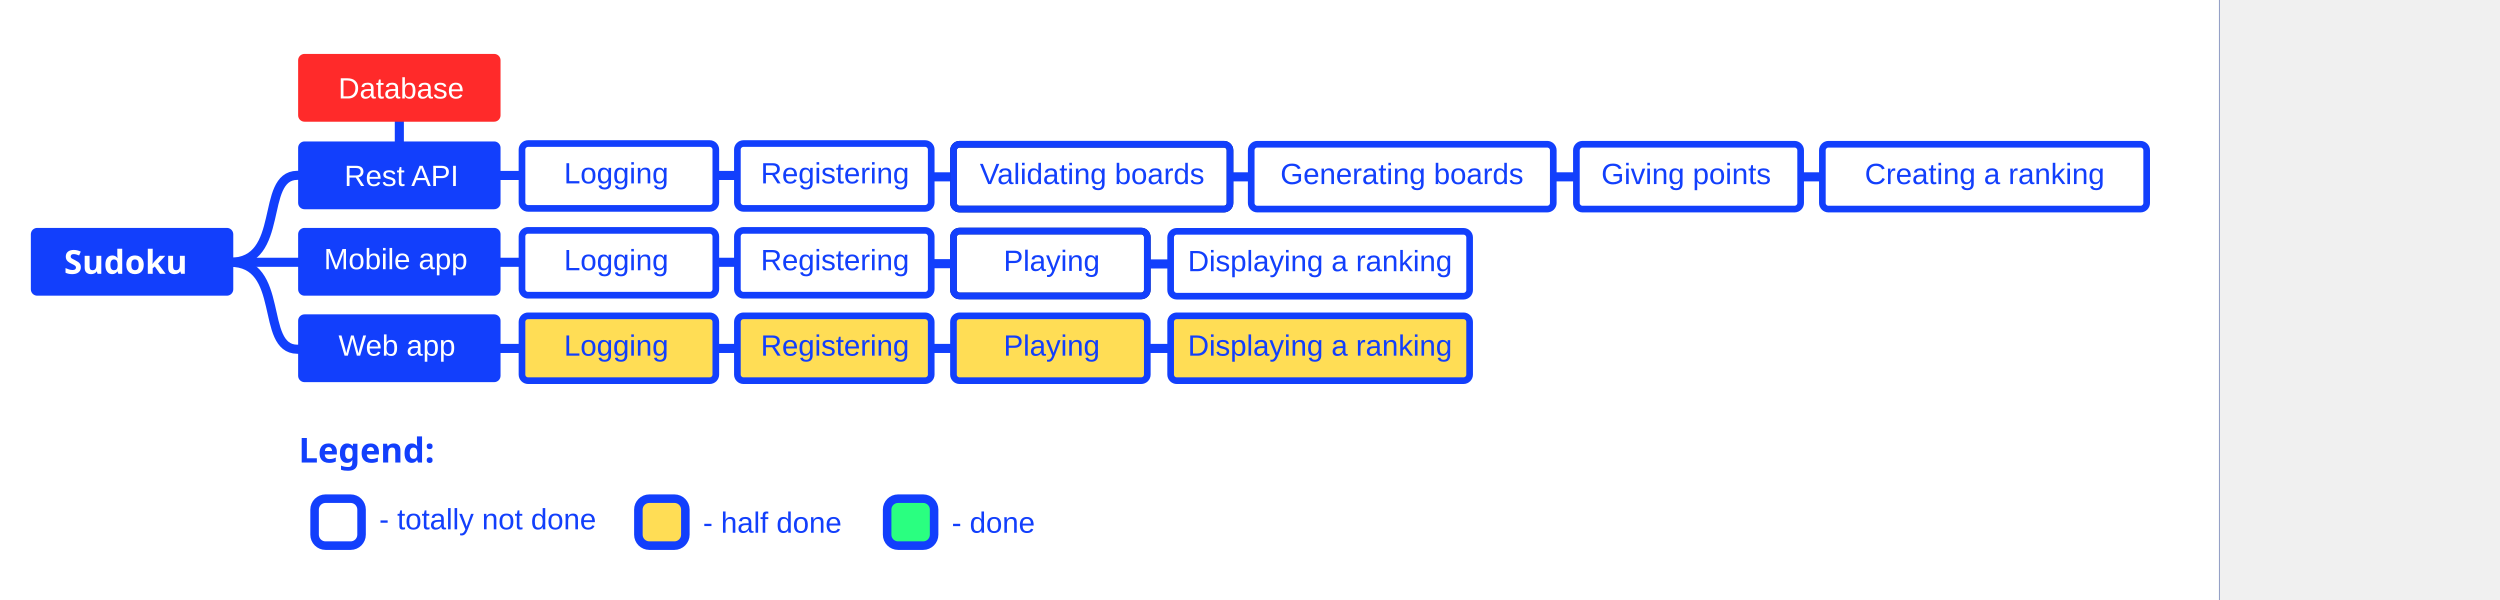
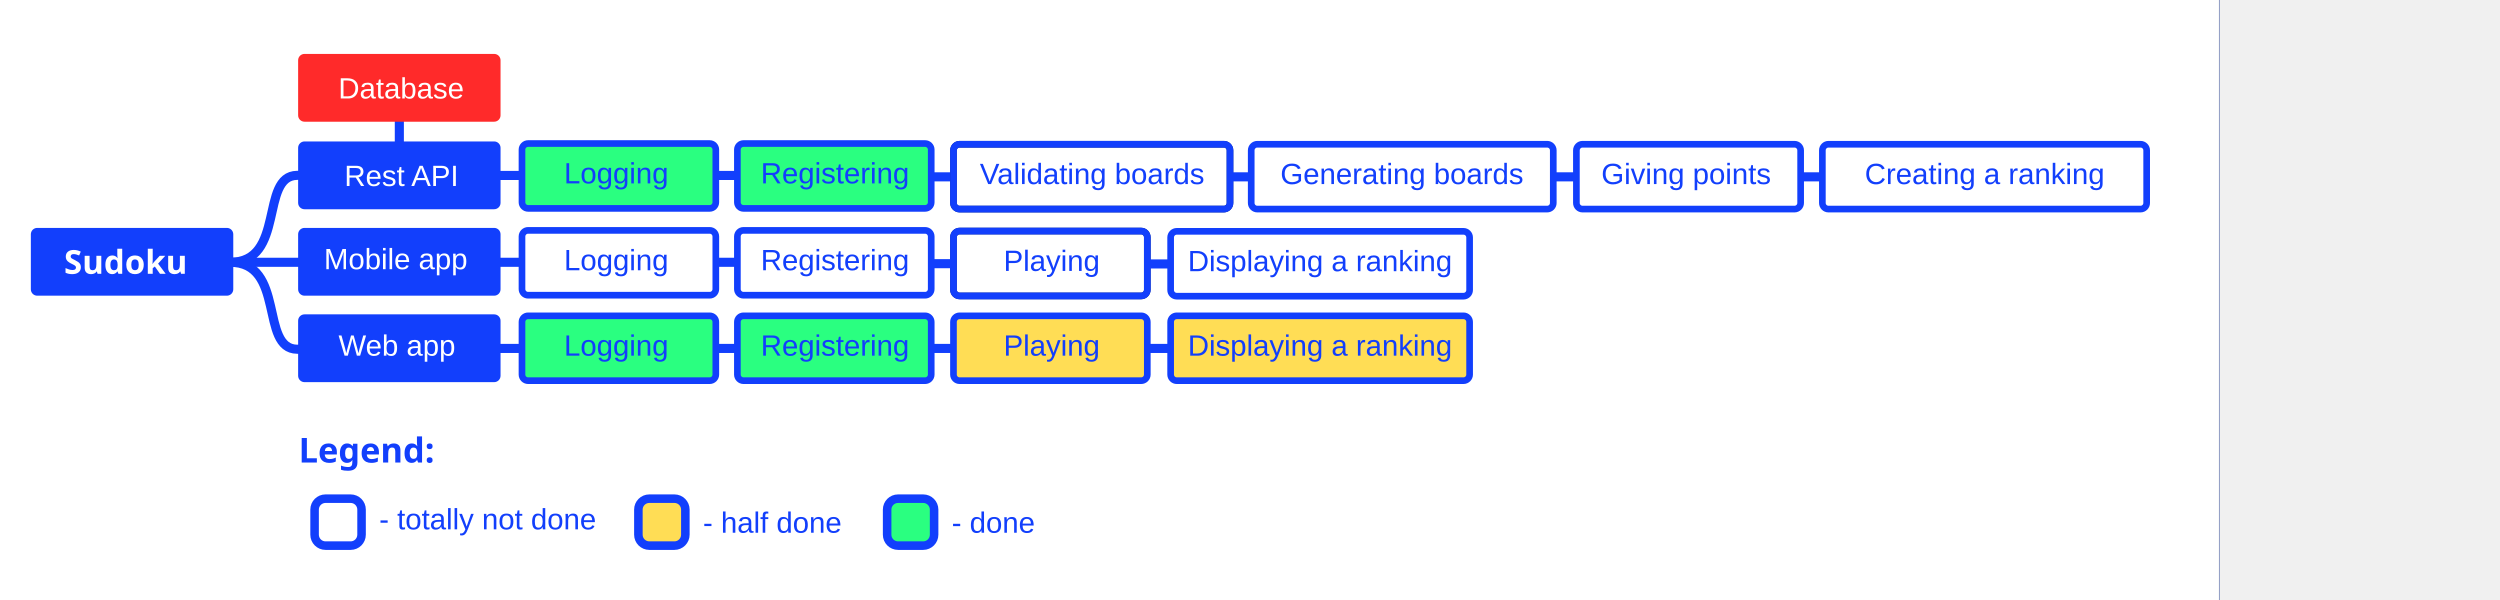
<svg xmlns="http://www.w3.org/2000/svg" width="500mm" height="120mm" viewBox="40 -145 1200 240" version="1.1" id="svg8">
  <defs id="defs2" />
  <g id="layer1">
    <text xml:space="preserve" style="font-style:normal;font-variant:normal;font-weight:normal;font-stretch:normal;font-size:25.4px;line-height:1.25;font-family:Sawasdee;-inkscape-font-specification:Sawasdee;letter-spacing:0px;word-spacing:0px;fill:#000000;fill-opacity:1;stroke:none;stroke-width:0.265" x="474.136" y="21.178" id="text4612">
      <tspan id="tspan4610" x="474.136" y="43.403" style="stroke-width:0.265" />
    </text>
    <text id="text4620" y="21.178" x="640.378" style="font-style:normal;font-variant:normal;font-weight:normal;font-stretch:normal;font-size:25.4px;line-height:1.25;font-family:Sawasdee;-inkscape-font-specification:Sawasdee;letter-spacing:0px;word-spacing:0px;fill:#000000;fill-opacity:1;stroke:none;stroke-width:0.265" xml:space="preserve">
      <tspan style="stroke-width:0.265" y="43.403" x="640.378" id="tspan4618" />
    </text>
    <rect style="opacity:1;fill:#ffffff;fill-opacity:1;stroke:#011f7f;stroke-width:0.2;stroke-linecap:round;stroke-linejoin:miter;stroke-miterlimit:4;stroke-dasharray:none;stroke-opacity:1" id="rect4716" width="1073.596" height="300.869" x="31.611" y="-177.738" />
    <rect style="opacity:1;fill:#123ffc;fill-opacity:1;stroke:none;stroke-width:12.462;stroke-linecap:butt;stroke-linejoin:miter;stroke-miterlimit:4;stroke-dasharray:none;stroke-opacity:1" id="rect4518" width="97.163" height="32.539" x="54.806" y="-59.607" ry="3.065" />
    <text xml:space="preserve" style="font-style:normal;font-variant:normal;font-weight:normal;font-stretch:normal;font-size:15.847px;line-height:1.25;font-family:Sawasdee;-inkscape-font-specification:Sawasdee;letter-spacing:0px;word-spacing:0px;fill:#000000;fill-opacity:1;stroke:none;stroke-width:0.265" x="70.715" y="-37.573" id="text4522" transform="scale(1.00009,0.9999101)">
      <tspan id="tspan4520" x="70.715" y="-37.573" style="font-style:normal;font-variant:normal;font-weight:bold;font-stretch:normal;font-family:Sawasdee;-inkscape-font-specification:'Sawasdee Bold';fill:#ffffff;fill-opacity:1;stroke-width:0.265">Sudoku</tspan>
    </text>
    <rect ry="3.065" y="-101.106" x="183.1" height="32.539" width="97.163" id="rect4524" style="opacity:1;fill:#123ffc;fill-opacity:1;stroke:none;stroke-width:12.462;stroke-linecap:butt;stroke-linejoin:miter;stroke-miterlimit:4;stroke-dasharray:none;stroke-opacity:1" />
    <text id="text4528" y="-79.717" x="205.287" style="font-style:normal;font-variant:normal;font-weight:normal;font-stretch:normal;font-size:15.847px;line-height:1.25;font-family:Arial;-inkscape-font-specification:Arial;letter-spacing:0px;word-spacing:0px;fill:#000000;fill-opacity:1;stroke:none;stroke-width:0.265;" xml:space="preserve" transform="scale(1.00009,0.9999101)">
      <tspan style="font-style:normal;font-variant:normal;font-weight:normal;font-stretch:normal;font-size:14.086px;font-family:Arial;-inkscape-font-specification:Arial;fill:#ffffff;fill-opacity:1;stroke-width:0.265;" y="-79.717" x="205.287" id="tspan4526">Rest API</tspan>
    </text>
    <rect style="opacity:1;fill:#123ffc;fill-opacity:1;stroke:none;stroke-width:12.462;stroke-linecap:butt;stroke-linejoin:miter;stroke-miterlimit:4;stroke-dasharray:none;stroke-opacity:1" id="rect4530" width="97.163" height="32.539" x="183.1" y="-18.108" ry="3.065" />
    <text xml:space="preserve" style="font-style:normal;font-variant:normal;font-weight:normal;font-stretch:normal;font-size:15.847px;line-height:1.25;font-family:Arial;-inkscape-font-specification:Arial;letter-spacing:0px;word-spacing:0px;fill:#000000;fill-opacity:1;stroke:none;stroke-width:0.265;" x="202.454" y="1.728" id="text4534" transform="scale(1.00009,0.9999101)">
      <tspan id="tspan4532" x="202.454" y="1.728" style="font-style:normal;font-variant:normal;font-weight:normal;font-stretch:normal;font-size:14.086px;font-family:Arial;-inkscape-font-specification:Arial;fill:#ffffff;fill-opacity:1;stroke-width:0.265;">Web app</tspan>
    </text>
    <path style="fill:none;stroke:#123ffc;stroke-width:4.365;stroke-linecap:round;stroke-linejoin:miter;stroke-miterlimit:4;stroke-dasharray:none;stroke-opacity:1" d="m 150.319,-43.102 c 26.978,0.203 14.153,-41.525 32.309,-41.735 v 0 0 h 3.773 v 0" id="path4536" />
    <path id="path4538" d="m 150.319,-43.102 c 26.978,-0.203 14.153,41.525 32.309,41.735 v 0 0 h 3.773 v 0" style="fill:none;stroke:#123ffc;stroke-width:4.365;stroke-linecap:round;stroke-linejoin:miter;stroke-miterlimit:4;stroke-dasharray:none;stroke-opacity:1" />
    <rect style="opacity:1;fill:#123ffc;fill-opacity:1;stroke:none;stroke-width:12.462;stroke-linecap:butt;stroke-linejoin:miter;stroke-miterlimit:4;stroke-dasharray:none;stroke-opacity:1" id="rect4540" width="97.163" height="32.539" x="183.1" y="-59.607" ry="3.065" />
    <text xml:space="preserve" style="font-style:normal;font-variant:normal;font-weight:normal;font-stretch:normal;font-size:15.847px;line-height:1.25;font-family:Arial;-inkscape-font-specification:Arial;letter-spacing:0px;word-spacing:0px;fill:#000000;fill-opacity:1;stroke:none;stroke-width:0.265;" x="195.479" y="-39.782" id="text4544" transform="scale(1.00009,0.9999101)">
      <tspan id="tspan4542" x="195.479" y="-39.782" style="font-style:normal;font-variant:normal;font-weight:normal;font-stretch:normal;font-size:14.086px;font-family:Arial;-inkscape-font-specification:Arial;fill:#ffffff;fill-opacity:1;stroke-width:0.265;">Mobile app</tspan>
    </text>
    <path style="fill:none;stroke:#123ffc;stroke-width:4.365;stroke-linecap:butt;stroke-linejoin:miter;stroke-miterlimit:4;stroke-dasharray:none;stroke-opacity:1" d="m 150.319,-43.102 h 35.924" id="path4546" />
    <path id="path4554" d="m 231.681,-118.498 v 25.58" style="fill:none;stroke:#123ffc;stroke-width:4.365;stroke-linecap:butt;stroke-linejoin:miter;stroke-miterlimit:4;stroke-dasharray:none;stroke-opacity:1" />
    <rect style="opacity:1;fill:#ff2a2a;fill-opacity:1;stroke:none;stroke-width:12.462;stroke-linecap:butt;stroke-linejoin:miter;stroke-miterlimit:4;stroke-dasharray:none;stroke-opacity:1" id="rect4548" width="97.163" height="32.539" x="183.1" y="-143.122" ry="3.065" />
    <text xml:space="preserve" style="font-style:normal;font-variant:normal;font-weight:normal;font-stretch:normal;font-size:15.847px;line-height:1.25;font-family:Arial;-inkscape-font-specification:Arial;letter-spacing:0px;word-spacing:0px;fill:#000000;fill-opacity:1;stroke:none;stroke-width:0.265;" x="202.388" y="-121.736" id="text4552" transform="scale(1.00009,0.9999101)">
      <tspan id="tspan4550" x="202.388" y="-121.736" style="font-style:normal;font-variant:normal;font-weight:normal;font-stretch:normal;font-size:14.086px;font-family:Arial;-inkscape-font-specification:Arial;fill:#ffffff;fill-opacity:1;stroke-width:0.265;">Database</tspan>
    </text>
-     <rect ry="2.932" y="-17.4" x="290.554" height="31.124" width="93.038" id="rect4558" style="opacity:1;fill:#ffdd55;fill-opacity:1;stroke:#123ffc;stroke-width:3.2;stroke-linecap:butt;stroke-linejoin:miter;stroke-miterlimit:4;stroke-dasharray:none;stroke-opacity:1" />
+     <rect ry="2.932" y="-17.4" x="290.554" height="31.124" width="93.038" id="rect4558" style="opacity:1;fill:#2aff80;fill-opacity:1;stroke:#123ffc;stroke-width:3.2;stroke-linecap:butt;stroke-linejoin:miter;stroke-miterlimit:4;stroke-dasharray:none;stroke-opacity:1" />
    <text id="text4562" y="1.728" x="310.704" style="font-style:normal;font-variant:normal;font-weight:normal;font-stretch:normal;font-size:15.847px;line-height:1.25;font-family:Arial;-inkscape-font-specification:Arial;letter-spacing:0px;word-spacing:0px;opacity:1;fill:#123ffc;fill-opacity:1;stroke:none;stroke-width:0.9;stroke-miterlimit:4;stroke-dasharray:none;stroke-opacity:1;" xml:space="preserve" transform="scale(1.00009,0.9999101)">
      <tspan style="font-style:normal;font-variant:normal;font-weight:normal;font-stretch:normal;font-size:14.086px;font-family:Arial;-inkscape-font-specification:Arial;fill:#123ffc;fill-opacity:1;stroke:none;stroke-width:0.9;stroke-miterlimit:4;stroke-dasharray:none;stroke-opacity:1;" y="1.728" x="310.704" id="tspan4560">Logging</tspan>
    </text>
-     <rect style="opacity:1;fill:#ffdd55;fill-opacity:1;stroke:#123ffc;stroke-width:3.2;stroke-linecap:butt;stroke-linejoin:miter;stroke-miterlimit:4;stroke-dasharray:none;stroke-opacity:1" id="rect4564" width="93.038" height="31.124" x="393.945" y="-17.4" ry="2.932" />
+     <rect style="opacity:1;fill:#2aff80;fill-opacity:1;stroke:#123ffc;stroke-width:3.2;stroke-linecap:butt;stroke-linejoin:miter;stroke-miterlimit:4;stroke-dasharray:none;stroke-opacity:1" id="rect4564" width="93.038" height="31.124" x="393.945" y="-17.4" ry="2.932" />
    <text xml:space="preserve" style="font-style:normal;font-variant:normal;font-weight:normal;font-stretch:normal;font-size:15.847px;line-height:1.25;font-family:Arial;-inkscape-font-specification:Arial;letter-spacing:0px;word-spacing:0px;opacity:1;fill:#123ffc;fill-opacity:1;stroke:none;stroke-width:0.9;stroke-miterlimit:4;stroke-dasharray:none;stroke-opacity:1;" x="405.131" y="1.728" id="text4568" transform="scale(1.00009,0.9999101)">
      <tspan id="tspan4566" x="405.131" y="1.728" style="font-style:normal;font-variant:normal;font-weight:normal;font-stretch:normal;font-size:14.086px;font-family:Arial;-inkscape-font-specification:Arial;fill:#123ffc;fill-opacity:1;stroke:none;stroke-width:0.9;stroke-miterlimit:4;stroke-dasharray:none;stroke-opacity:1;">Registering</tspan>
    </text>
-     <rect style="opacity:1;fill:none;fill-opacity:1;stroke:#123ffc;stroke-width:3.2;stroke-linecap:butt;stroke-linejoin:miter;stroke-miterlimit:4;stroke-dasharray:none;stroke-opacity:1" id="rect4570" width="93.038" height="31.124" x="290.554" y="-100.098" ry="2.932" />
+     <rect style="opacity:1;fill:#2aff80;fill-opacity:1;stroke:#123ffc;stroke-width:3.2;stroke-linecap:butt;stroke-linejoin:miter;stroke-miterlimit:4;stroke-dasharray:none;stroke-opacity:1" id="rect4570" width="93.038" height="31.124" x="290.554" y="-100.098" ry="2.932" />
    <text xml:space="preserve" style="font-style:normal;font-variant:normal;font-weight:normal;font-stretch:normal;font-size:15.847px;line-height:1.25;font-family:Arial;-inkscape-font-specification:Arial;letter-spacing:0px;word-spacing:0px;opacity:1;fill:#123ffc;fill-opacity:1;stroke:none;stroke-width:0.9;stroke-miterlimit:4;stroke-dasharray:none;stroke-opacity:1;" x="310.704" y="-80.977" id="text4574" transform="scale(1.00009,0.9999101)">
      <tspan id="tspan4572" x="310.704" y="-80.977" style="font-style:normal;font-variant:normal;font-weight:normal;font-stretch:normal;font-size:14.086px;font-family:Arial;-inkscape-font-specification:Arial;fill:#123ffc;fill-opacity:1;stroke:none;stroke-width:0.9;stroke-miterlimit:4;stroke-dasharray:none;stroke-opacity:1;">Logging</tspan>
    </text>
-     <rect ry="2.932" y="-100.098" x="393.945" height="31.124" width="93.038" id="rect4576" style="opacity:1;fill:none;fill-opacity:1;stroke:#123ffc;stroke-width:3.2;stroke-linecap:butt;stroke-linejoin:miter;stroke-miterlimit:4;stroke-dasharray:none;stroke-opacity:1" />
+     <rect ry="2.932" y="-100.098" x="393.945" height="31.124" width="93.038" id="rect4576" style="opacity:1;fill:#2aff80;fill-opacity:1;stroke:#123ffc;stroke-width:3.2;stroke-linecap:butt;stroke-linejoin:miter;stroke-miterlimit:4;stroke-dasharray:none;stroke-opacity:1" />
    <text id="text4580" y="-80.977" x="405.131" style="font-style:normal;font-variant:normal;font-weight:normal;font-stretch:normal;font-size:15.847px;line-height:1.25;font-family:Arial;-inkscape-font-specification:Arial;letter-spacing:0px;word-spacing:0px;opacity:1;fill:#123ffc;fill-opacity:1;stroke:none;stroke-width:0.9;stroke-miterlimit:4;stroke-dasharray:none;stroke-opacity:1;" xml:space="preserve" transform="scale(1.00009,0.9999101)">
      <tspan style="font-style:normal;font-variant:normal;font-weight:normal;font-stretch:normal;font-size:14.086px;font-family:Arial;-inkscape-font-specification:Arial;fill:#123ffc;fill-opacity:1;stroke:none;stroke-width:0.9;stroke-miterlimit:4;stroke-dasharray:none;stroke-opacity:1;" y="-80.977" x="405.131" id="tspan4578">Registering</tspan>
    </text>
    <rect style="opacity:1;fill:none;fill-opacity:1;stroke:#123ffc;stroke-width:3.2;stroke-linecap:butt;stroke-linejoin:miter;stroke-miterlimit:4;stroke-dasharray:none;stroke-opacity:1" id="rect4582" width="93.038" height="31.124" x="290.554" y="-58.416" ry="2.932" />
    <text xml:space="preserve" style="font-style:normal;font-variant:normal;font-weight:normal;font-stretch:normal;font-size:15.847px;line-height:1.25;font-family:Arial;-inkscape-font-specification:Arial;letter-spacing:0px;word-spacing:0px;opacity:1;fill:#123ffc;fill-opacity:1;stroke:none;stroke-width:0.9;stroke-miterlimit:4;stroke-dasharray:none;stroke-opacity:1;" x="310.704" y="-39.291" id="text4586" transform="scale(1.00009,0.9999101)">
      <tspan id="tspan4584" x="310.704" y="-39.291" style="font-style:normal;font-variant:normal;font-weight:normal;font-stretch:normal;font-size:14.086px;font-family:Arial;-inkscape-font-specification:Arial;fill:#123ffc;fill-opacity:1;stroke:none;stroke-width:0.9;stroke-miterlimit:4;stroke-dasharray:none;stroke-opacity:1;">Logging</tspan>
    </text>
    <rect ry="2.932" y="-58.416" x="393.945" height="31.124" width="93.038" id="rect4588" style="opacity:1;fill:none;fill-opacity:1;stroke:#123ffc;stroke-width:3.2;stroke-linecap:butt;stroke-linejoin:miter;stroke-miterlimit:4;stroke-dasharray:none;stroke-opacity:1" />
    <text id="text4592" y="-39.291" x="405.131" style="font-style:normal;font-variant:normal;font-weight:normal;font-stretch:normal;font-size:15.847px;line-height:1.25;font-family:Arial;-inkscape-font-specification:Arial;letter-spacing:0px;word-spacing:0px;opacity:1;fill:#123ffc;fill-opacity:1;stroke:none;stroke-width:0.9;stroke-miterlimit:4;stroke-dasharray:none;stroke-opacity:1;" xml:space="preserve" transform="scale(1.00009,0.9999101)">
      <tspan style="font-style:normal;font-variant:normal;font-weight:normal;font-stretch:normal;font-size:14.086px;font-family:Arial;-inkscape-font-specification:Arial;fill:#123ffc;fill-opacity:1;stroke:none;stroke-width:0.9;stroke-miterlimit:4;stroke-dasharray:none;stroke-opacity:1;" y="-39.291" x="405.131" id="tspan4590">Registering</tspan>
    </text>
    <path id="path4594" d="m 279.724,-43.102 h 10.576" style="fill:none;stroke:#123ffc;stroke-width:4.365;stroke-linecap:butt;stroke-linejoin:miter;stroke-miterlimit:4;stroke-dasharray:none;stroke-opacity:1" />
    <path style="fill:none;stroke:#123ffc;stroke-width:4.365;stroke-linecap:butt;stroke-linejoin:miter;stroke-miterlimit:4;stroke-dasharray:none;stroke-opacity:1" d="m 383.115,-43.102 h 10.576" id="path4596" />
    <path id="path4598" d="m 383.115,-84.784 h 10.576" style="fill:none;stroke:#123ffc;stroke-width:4.365;stroke-linecap:butt;stroke-linejoin:miter;stroke-miterlimit:4;stroke-dasharray:none;stroke-opacity:1" />
    <path style="fill:none;stroke:#123ffc;stroke-width:4.365;stroke-linecap:butt;stroke-linejoin:miter;stroke-miterlimit:4;stroke-dasharray:none;stroke-opacity:1" d="m 279.39,-84.784 h 10.576" id="path4600" />
    <path style="fill:none;stroke:#123ffc;stroke-width:4.365;stroke-linecap:butt;stroke-linejoin:miter;stroke-miterlimit:4;stroke-dasharray:none;stroke-opacity:1" d="m 383.115,-1.753 h 10.576" id="path4602" />
    <path id="path4604" d="m 279.39,-1.753 h 10.576" style="fill:none;stroke:#123ffc;stroke-width:4.365;stroke-linecap:butt;stroke-linejoin:miter;stroke-miterlimit:4;stroke-dasharray:none;stroke-opacity:1" />
    <rect ry="2.932" y="-17.4" x="497.669" height="31.124" width="93.038" id="rect4606" style="opacity:1;fill:#ffdd55;fill-opacity:1;stroke:#123ffc;stroke-width:3.2;stroke-linecap:butt;stroke-linejoin:miter;stroke-miterlimit:4;stroke-dasharray:none;stroke-opacity:1" />
    <path id="path4608" d="m 486.839,-1.753 h 10.576" style="fill:none;stroke:#123ffc;stroke-width:4.365;stroke-linecap:butt;stroke-linejoin:miter;stroke-miterlimit:4;stroke-dasharray:none;stroke-opacity:1" />
    <text id="text4616" y="1.728" x="521.679" style="font-style:normal;font-variant:normal;font-weight:normal;font-stretch:normal;font-size:15.847px;line-height:1.25;font-family:Arial;-inkscape-font-specification:Arial;letter-spacing:0px;word-spacing:0px;opacity:1;fill:#123ffc;fill-opacity:1;stroke:none;stroke-width:0.9;stroke-miterlimit:4;stroke-dasharray:none;stroke-opacity:1;" xml:space="preserve" transform="scale(1.00009,0.9999101)">
      <tspan style="font-style:normal;font-variant:normal;font-weight:normal;font-stretch:normal;font-size:14.086px;font-family:Arial;-inkscape-font-specification:Arial;fill:#123ffc;fill-opacity:1;stroke:none;stroke-width:0.9;stroke-miterlimit:4;stroke-dasharray:none;stroke-opacity:1;" y="1.728" x="521.679" id="tspan4614">Playing</tspan>
    </text>
    <rect style="opacity:1;fill:none;fill-opacity:1;stroke:#011f7f;stroke-width:3.2;stroke-linecap:butt;stroke-linejoin:miter;stroke-miterlimit:4;stroke-dasharray:none;stroke-opacity:1" id="rect4622" width="93.038" height="31.124" x="497.669" y="-58.082" ry="2.932" />
    <path style="fill:none;stroke:#123ffc;stroke-width:4.365;stroke-linecap:butt;stroke-linejoin:miter;stroke-miterlimit:4;stroke-dasharray:none;stroke-opacity:1" d="m 486.839,-42.435 h 10.576" id="path4624" />
    <text xml:space="preserve" style="font-style:normal;font-variant:normal;font-weight:normal;font-stretch:normal;font-size:15.847px;line-height:1.25;font-family:Arial;-inkscape-font-specification:Arial;letter-spacing:0px;word-spacing:0px;opacity:1;fill:#123ffc;fill-opacity:1;stroke:none;stroke-width:0.9;stroke-miterlimit:4;stroke-dasharray:none;stroke-opacity:1;" x="521.679" y="-38.958" id="text4628" transform="scale(1.00009,0.9999101)">
      <tspan id="tspan4626" x="521.679" y="-38.958" style="font-style:normal;font-variant:normal;font-weight:normal;font-stretch:normal;font-size:14.086px;font-family:Arial;-inkscape-font-specification:Arial;fill:#123ffc;fill-opacity:1;stroke:none;stroke-width:0.9;stroke-miterlimit:4;stroke-dasharray:none;stroke-opacity:1;">Playing</tspan>
    </text>
    <rect ry="2.932" y="-58.082" x="497.669" height="31.124" width="93.038" id="rect4630" style="opacity:1;fill:none;fill-opacity:1;stroke:#123ffc;stroke-width:3.2;stroke-linecap:butt;stroke-linejoin:miter;stroke-miterlimit:4;stroke-dasharray:none;stroke-opacity:1" />
    <path id="path4632" d="m 486.839,-84.117 h 10.576" style="fill:none;stroke:#123ffc;stroke-width:4.365;stroke-linecap:butt;stroke-linejoin:miter;stroke-miterlimit:4;stroke-dasharray:none;stroke-opacity:1" />
    <rect style="opacity:1;fill:none;fill-opacity:1;stroke:#011f7f;stroke-width:3.2;stroke-linecap:butt;stroke-linejoin:miter;stroke-miterlimit:4;stroke-dasharray:none;stroke-opacity:1" id="rect4638" width="132.726" height="31.124" x="497.669" y="-99.765" ry="2.932" />
    <text xml:space="preserve" style="font-style:normal;font-variant:normal;font-weight:normal;font-stretch:normal;font-size:15.847px;line-height:1.25;font-family:Arial;-inkscape-font-specification:Arial;letter-spacing:0px;word-spacing:0px;opacity:1;fill:#123ffc;fill-opacity:1;stroke:none;stroke-width:0.9;stroke-miterlimit:4;stroke-dasharray:none;stroke-opacity:1" x="510.273" y="-80.644" id="text4642" transform="scale(1.00009,0.9999101)">
      <tspan id="tspan4640" x="510.273" y="-80.644" style="font-style:normal;font-variant:normal;font-weight:normal;font-stretch:normal;font-size:14.086px;font-family:Arial;-inkscape-font-specification:Arial;fill:#123ffc;fill-opacity:1;stroke:none;stroke-width:0.9;stroke-miterlimit:4;stroke-dasharray:none;stroke-opacity:1">Validating boards</tspan>
    </text>
    <rect ry="2.932" y="-99.765" x="497.669" height="31.124" width="132.726" id="rect4644" style="opacity:1;fill:none;fill-opacity:1;stroke:#123ffc;stroke-width:3.2;stroke-linecap:butt;stroke-linejoin:miter;stroke-miterlimit:4;stroke-dasharray:none;stroke-opacity:1" />
    <path style="fill:none;stroke:#123ffc;stroke-width:4.365;stroke-linecap:butt;stroke-linejoin:miter;stroke-miterlimit:4;stroke-dasharray:none;stroke-opacity:1" d="M 629.754,-84.117 H 640.33" id="path4646" />
    <text id="text4650" y="-80.644" x="654.533" style="font-style:normal;font-variant:normal;font-weight:normal;font-stretch:normal;font-size:15.847px;line-height:1.25;font-family:Arial;-inkscape-font-specification:Arial;letter-spacing:0px;word-spacing:0px;opacity:1;fill:#123ffc;fill-opacity:1;stroke:none;stroke-width:0.9;stroke-miterlimit:4;stroke-dasharray:none;stroke-opacity:1" xml:space="preserve" transform="scale(1.00009,0.9999101)">
      <tspan style="font-style:normal;font-variant:normal;font-weight:normal;font-stretch:normal;font-size:14.086px;font-family:Arial;-inkscape-font-specification:Arial;fill:#123ffc;fill-opacity:1;stroke:none;stroke-width:0.9;stroke-miterlimit:4;stroke-dasharray:none;stroke-opacity:1" y="-80.644" x="654.533" id="tspan4648">Generating boards</tspan>
    </text>
    <rect style="opacity:1;fill:none;fill-opacity:1;stroke:#123ffc;stroke-width:3.2;stroke-linecap:butt;stroke-linejoin:miter;stroke-miterlimit:4;stroke-dasharray:none;stroke-opacity:1" id="rect4652" width="144.99" height="31.124" x="640.584" y="-99.765" ry="2.932" />
    <path id="path4660" d="m 785.841,-84.117 h 10.576" style="fill:none;stroke:#123ffc;stroke-width:4.365;stroke-linecap:butt;stroke-linejoin:miter;stroke-miterlimit:4;stroke-dasharray:none;stroke-opacity:1" />
    <text xml:space="preserve" style="font-style:normal;font-variant:normal;font-weight:normal;font-stretch:normal;font-size:15.847px;line-height:1.25;font-family:Arial;-inkscape-font-specification:Arial;letter-spacing:0px;word-spacing:0px;opacity:1;fill:#123ffc;fill-opacity:1;stroke:none;stroke-width:0.9;stroke-miterlimit:4;stroke-dasharray:none;stroke-opacity:1;" x="808.567" y="-80.644" id="text4664" transform="scale(1.00009,0.9999101)">
      <tspan id="tspan4662" x="808.567" y="-80.644" style="font-style:normal;font-variant:normal;font-weight:normal;font-stretch:normal;font-size:14.086px;font-family:Arial;-inkscape-font-specification:Arial;fill:#123ffc;fill-opacity:1;stroke:none;stroke-width:0.9;stroke-miterlimit:4;stroke-dasharray:none;stroke-opacity:1;">Giving points</tspan>
    </text>
    <rect ry="2.932" y="-99.765" x="796.671" height="31.124" width="107.635" id="rect4666" style="opacity:1;fill:none;fill-opacity:1;stroke:#123ffc;stroke-width:3.2;stroke-linecap:butt;stroke-linejoin:miter;stroke-miterlimit:4;stroke-dasharray:none;stroke-opacity:1" />
    <rect style="opacity:1;fill:#ffdd55;fill-opacity:1;stroke:#123ffc;stroke-width:3.2;stroke-linecap:butt;stroke-linejoin:miter;stroke-miterlimit:4;stroke-dasharray:none;stroke-opacity:1" id="rect4668" width="143.506" height="31.124" x="601.908" y="-17.4" ry="2.932" />
    <path style="fill:none;stroke:#123ffc;stroke-width:4.365;stroke-linecap:butt;stroke-linejoin:miter;stroke-miterlimit:4;stroke-dasharray:none;stroke-opacity:1" d="m 591.077,-1.753 h 10.576" id="path4670" />
    <text xml:space="preserve" style="font-style:normal;font-variant:normal;font-weight:normal;font-stretch:normal;font-size:15.847px;line-height:1.25;font-family:Arial;-inkscape-font-specification:Arial;letter-spacing:0px;word-spacing:0px;opacity:1;fill:#123ffc;fill-opacity:1;stroke:none;stroke-width:0.9;stroke-miterlimit:4;stroke-dasharray:none;stroke-opacity:1;" x="610.107" y="1.728" id="text4674" transform="scale(1.00009,0.9999101)">
      <tspan id="tspan4672" x="610.107" y="1.728" style="font-style:normal;font-variant:normal;font-weight:normal;font-stretch:normal;font-size:14.086px;font-family:Arial;-inkscape-font-specification:Arial;fill:#123ffc;fill-opacity:1;stroke:none;stroke-width:0.9;stroke-miterlimit:4;stroke-dasharray:none;stroke-opacity:1;">Displaying a ranking</tspan>
    </text>
    <rect ry="2.932" y="-57.956" x="601.908" height="31.124" width="143.506" id="rect4676" style="opacity:1;fill:none;fill-opacity:1;stroke:#123ffc;stroke-width:3.2;stroke-linecap:butt;stroke-linejoin:miter;stroke-miterlimit:4;stroke-dasharray:none;stroke-opacity:1" />
    <path id="path4678" d="m 591.077,-42.309 h 10.576" style="fill:none;stroke:#123ffc;stroke-width:4.365;stroke-linecap:butt;stroke-linejoin:miter;stroke-miterlimit:4;stroke-dasharray:none;stroke-opacity:1" />
    <text id="text4682" y="-38.832" x="610.107" style="font-style:normal;font-variant:normal;font-weight:normal;font-stretch:normal;font-size:15.847px;line-height:1.25;font-family:Arial;-inkscape-font-specification:Arial;letter-spacing:0px;word-spacing:0px;opacity:1;fill:#123ffc;fill-opacity:1;stroke:none;stroke-width:0.9;stroke-miterlimit:4;stroke-dasharray:none;stroke-opacity:1;" xml:space="preserve" transform="scale(1.00009,0.9999101)">
      <tspan style="font-style:normal;font-variant:normal;font-weight:normal;font-stretch:normal;font-size:14.086px;font-family:Arial;-inkscape-font-specification:Arial;fill:#123ffc;fill-opacity:1;stroke:none;stroke-width:0.9;stroke-miterlimit:4;stroke-dasharray:none;stroke-opacity:1;" y="-38.832" x="610.107" id="tspan4680">Displaying a ranking</tspan>
    </text>
    <path style="fill:none;stroke:#123ffc;stroke-width:4.365;stroke-linecap:butt;stroke-linejoin:miter;stroke-miterlimit:4;stroke-dasharray:none;stroke-opacity:1" d="m 903.906,-84.117 h 10.576" id="path4684" />
    <text id="text4688" y="-80.644" x="935.007" style="font-style:normal;font-variant:normal;font-weight:normal;font-stretch:normal;font-size:15.847px;line-height:1.25;font-family:Arial;-inkscape-font-specification:Arial;letter-spacing:0px;word-spacing:0px;opacity:1;fill:#123ffc;fill-opacity:1;stroke:none;stroke-width:0.9;stroke-miterlimit:4;stroke-dasharray:none;stroke-opacity:1" xml:space="preserve" transform="scale(1.00009,0.9999101)">
      <tspan style="font-style:normal;font-variant:normal;font-weight:normal;font-stretch:normal;font-size:14.086px;font-family:Arial;-inkscape-font-specification:Arial;fill:#123ffc;fill-opacity:1;stroke:none;stroke-width:0.9;stroke-miterlimit:4;stroke-dasharray:none;stroke-opacity:1" y="-80.644" x="935.007" id="tspan4686">Creating a ranking</tspan>
    </text>
    <rect style="opacity:1;fill:none;fill-opacity:1;stroke:#123ffc;stroke-width:3.2;stroke-linecap:butt;stroke-linejoin:miter;stroke-miterlimit:4;stroke-dasharray:none;stroke-opacity:1" id="rect4690" width="155.662" height="31.124" x="914.736" y="-99.765" ry="2.932" />
    <rect style="opacity:1;fill:none;fill-opacity:1;stroke:#123ffc;stroke-width:4.1;stroke-linecap:round;stroke-linejoin:miter;stroke-miterlimit:4;stroke-dasharray:none;stroke-opacity:1" id="rect4694" width="22.545" height="22.541" x="191.003" y="70.362" ry="5.243" />
    <text xml:space="preserve" style="font-style:normal;font-variant:normal;font-weight:normal;font-stretch:normal;font-size:18.556px;line-height:1.25;font-family:Sawasdee;-inkscape-font-specification:Sawasdee;letter-spacing:0px;word-spacing:0px;opacity:1;fill:#123ffc;fill-opacity:1;stroke:none;stroke-width:0.9;stroke-miterlimit:4;stroke-dasharray:none;stroke-opacity:1;" x="183.312" y="53.024" id="text4698" transform="scale(1.00009,0.9999101)">
      <tspan id="tspan4696" x="183.312" y="53.024" style="font-style:normal;font-variant:normal;font-weight:bold;font-stretch:normal;font-size:16.495px;font-family:Sawasdee;-inkscape-font-specification:'Sawasdee Bold';fill:#123ffc;fill-opacity:1;stroke:none;stroke-width:0.9;stroke-miterlimit:4;stroke-dasharray:none;stroke-opacity:1;">Legend:</tspan>
    </text>
    <text xml:space="preserve" style="font-style:normal;font-variant:normal;font-weight:normal;font-stretch:normal;font-size:15.847px;line-height:1.25;font-family:Arial;-inkscape-font-specification:Arial;letter-spacing:0px;word-spacing:0px;opacity:1;fill:#123ffc;fill-opacity:1;stroke:none;stroke-width:0.9;stroke-miterlimit:4;stroke-dasharray:none;stroke-opacity:1;" x="221.996" y="85.1" id="text4702" transform="scale(1.00009,0.9999101)">
      <tspan id="tspan4700" x="221.996" y="85.1" style="font-style:normal;font-variant:normal;font-weight:normal;font-stretch:normal;font-size:14.086px;font-family:Arial;-inkscape-font-specification:Arial;fill:#123ffc;fill-opacity:1;stroke:none;stroke-width:0.9;stroke-miterlimit:4;stroke-dasharray:none;stroke-opacity:1;">- totally not done</tspan>
    </text>
    <rect ry="5.243" y="70.362" x="346.423" height="22.541" width="22.545" id="rect4704" style="opacity:1;fill:#ffdd55;fill-opacity:1;stroke:#123ffc;stroke-width:4.1;stroke-linecap:round;stroke-linejoin:miter;stroke-miterlimit:4;stroke-dasharray:none;stroke-opacity:1" />
    <text id="text4708" y="86.716" x="377.402" style="font-style:normal;font-variant:normal;font-weight:normal;font-stretch:normal;font-size:15.847px;line-height:1.25;font-family:Arial;-inkscape-font-specification:Arial;letter-spacing:0px;word-spacing:0px;opacity:1;fill:#123ffc;fill-opacity:1;stroke:none;stroke-width:0.9;stroke-miterlimit:4;stroke-dasharray:none;stroke-opacity:1;" xml:space="preserve" transform="scale(1.00009,0.9999101)">
      <tspan style="font-style:normal;font-variant:normal;font-weight:normal;font-stretch:normal;font-size:14.086px;font-family:Arial;-inkscape-font-specification:Arial;fill:#123ffc;fill-opacity:1;stroke:none;stroke-width:0.9;stroke-miterlimit:4;stroke-dasharray:none;stroke-opacity:1;" y="86.716" x="377.402" id="tspan4706">- half done</tspan>
    </text>
    <rect style="opacity:1;fill:#2aff80;fill-opacity:1;stroke:#123ffc;stroke-width:4.1;stroke-linecap:round;stroke-linejoin:miter;stroke-miterlimit:4;stroke-dasharray:none;stroke-opacity:1" id="rect4710" width="22.545" height="22.541" x="465.823" y="70.362" ry="5.243" />
    <text xml:space="preserve" style="font-style:normal;font-variant:normal;font-weight:normal;font-stretch:normal;font-size:15.847px;line-height:1.25;font-family:Arial;-inkscape-font-specification:Arial;letter-spacing:0px;word-spacing:0px;opacity:1;fill:#123ffc;fill-opacity:1;stroke:none;stroke-width:0.9;stroke-miterlimit:4;stroke-dasharray:none;stroke-opacity:1;" x="496.791" y="86.723" id="text4714" transform="scale(1.00009,0.9999101)">
      <tspan id="tspan4712" x="496.791" y="86.723" style="font-style:normal;font-variant:normal;font-weight:normal;font-stretch:normal;font-size:14.086px;font-family:Arial;-inkscape-font-specification:Arial;fill:#123ffc;fill-opacity:1;stroke:none;stroke-width:0.9;stroke-miterlimit:4;stroke-dasharray:none;stroke-opacity:1;">- done</tspan>
    </text>
  </g>
</svg>
